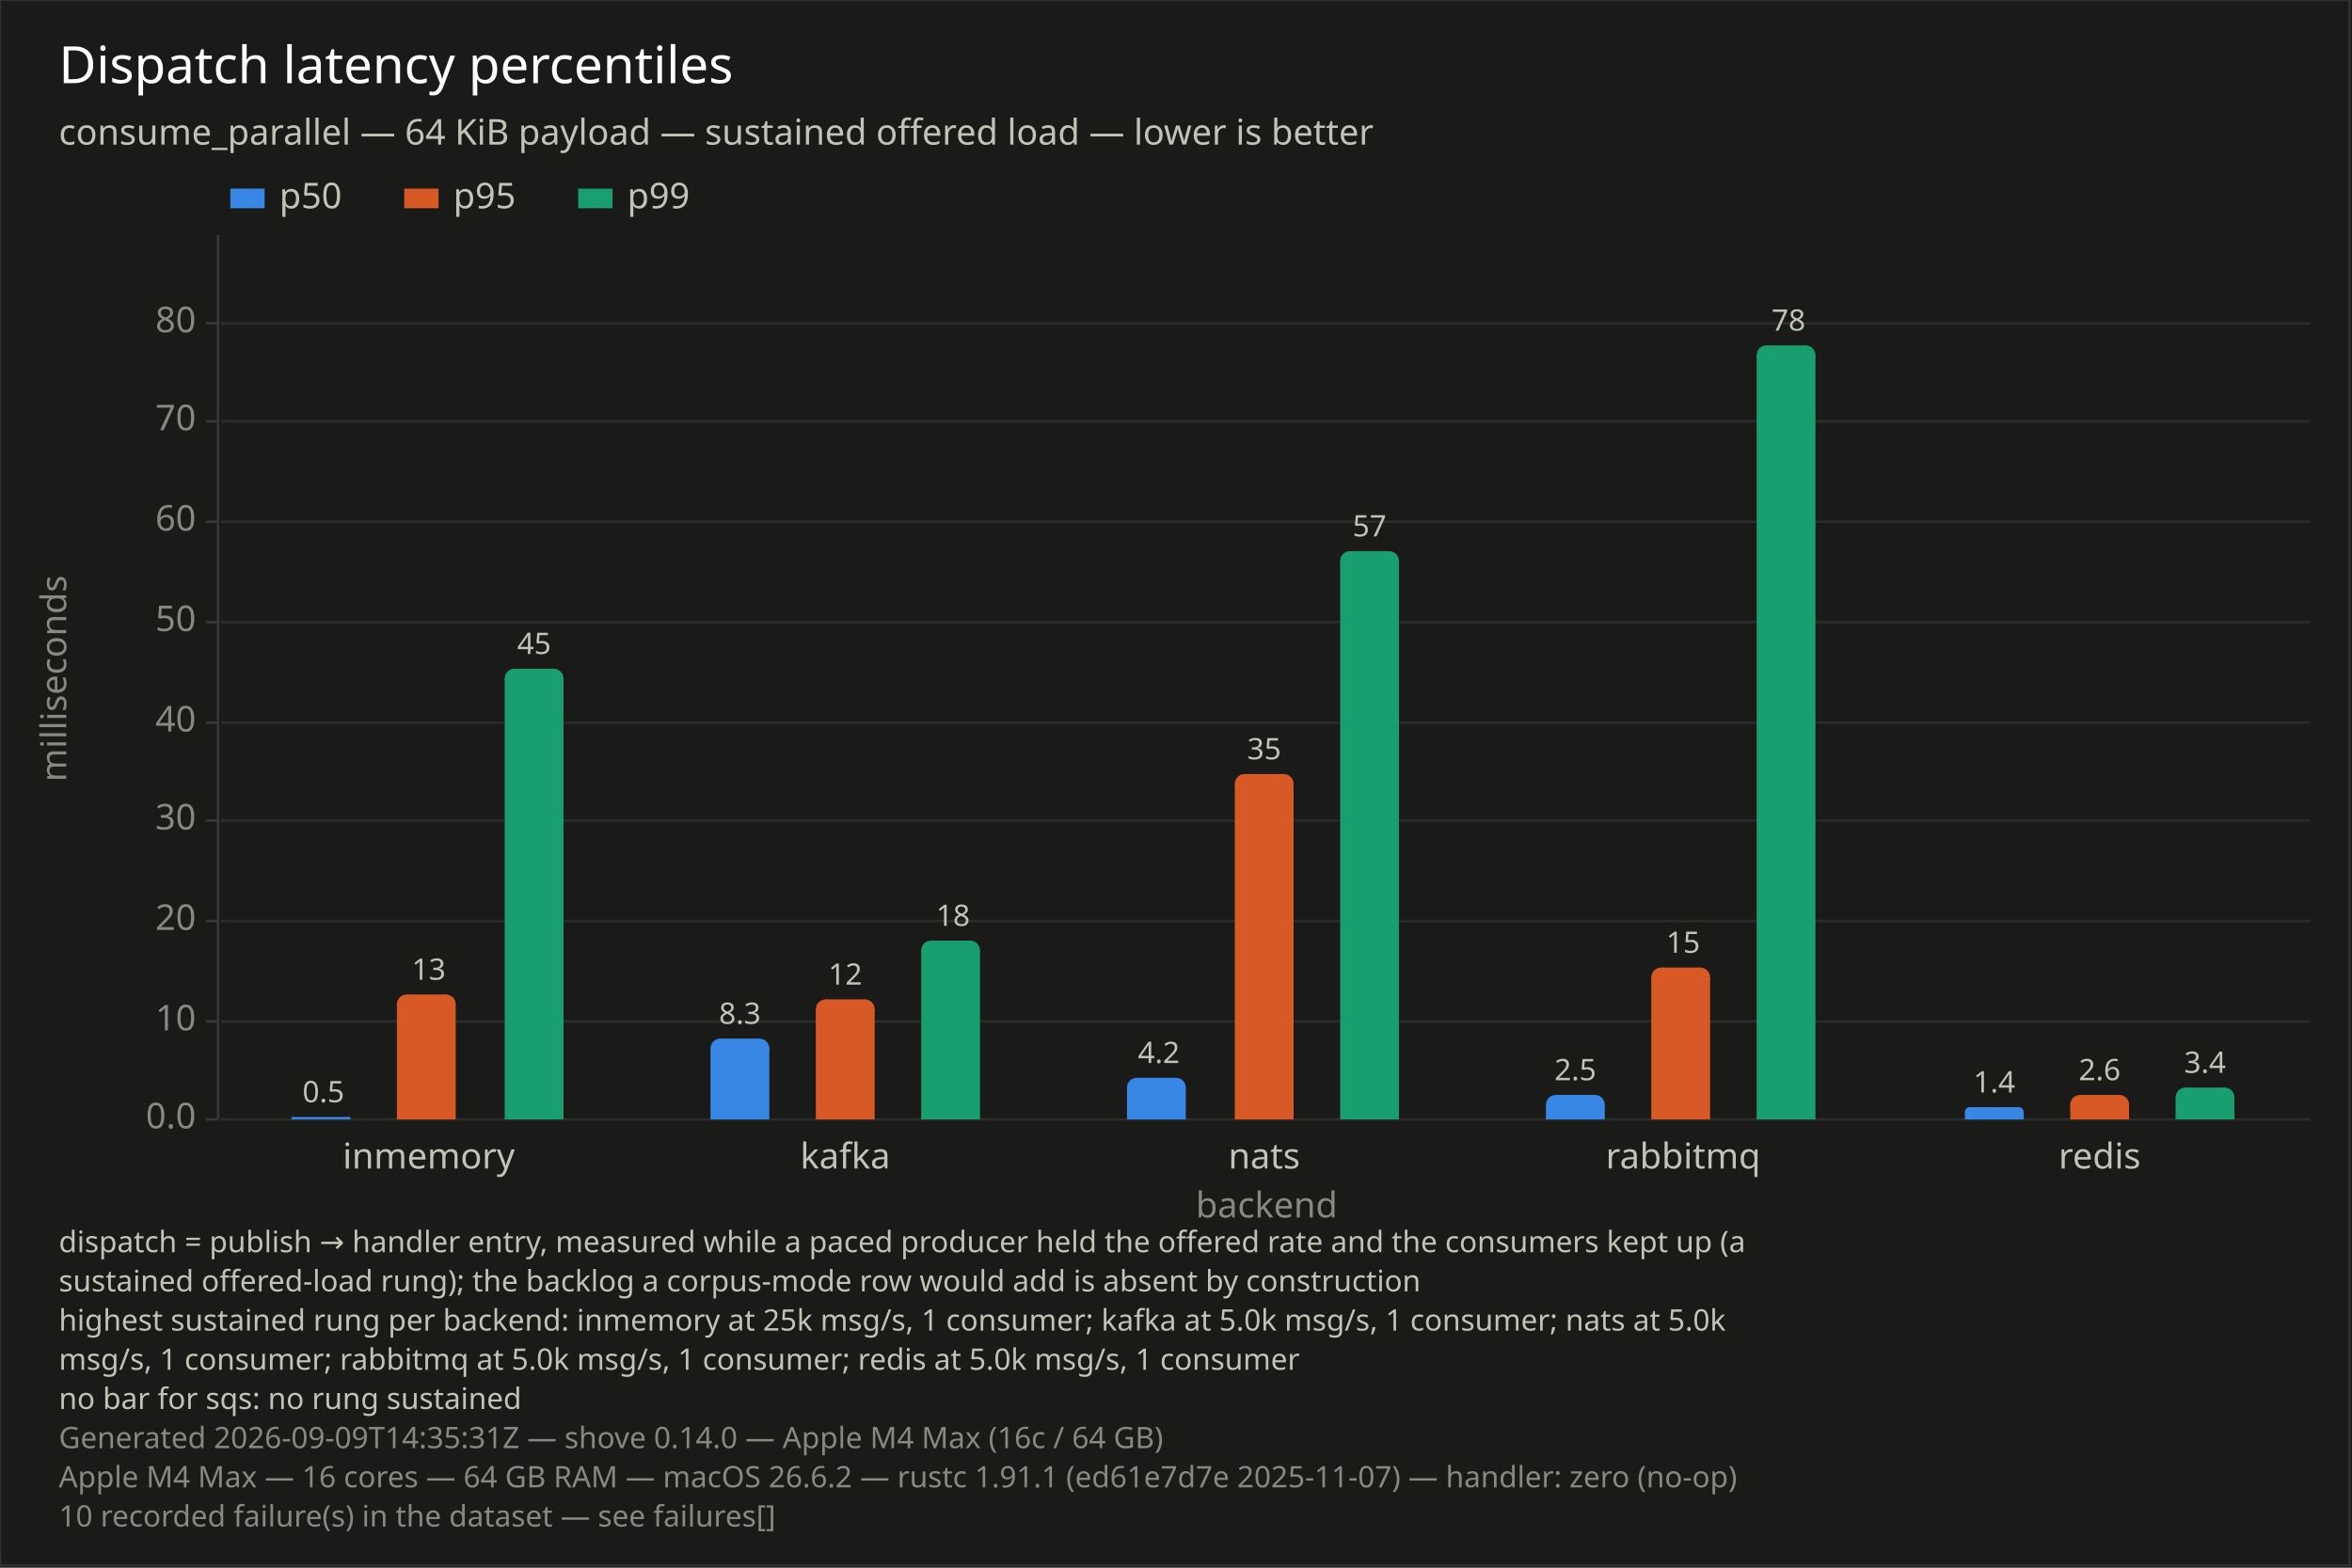
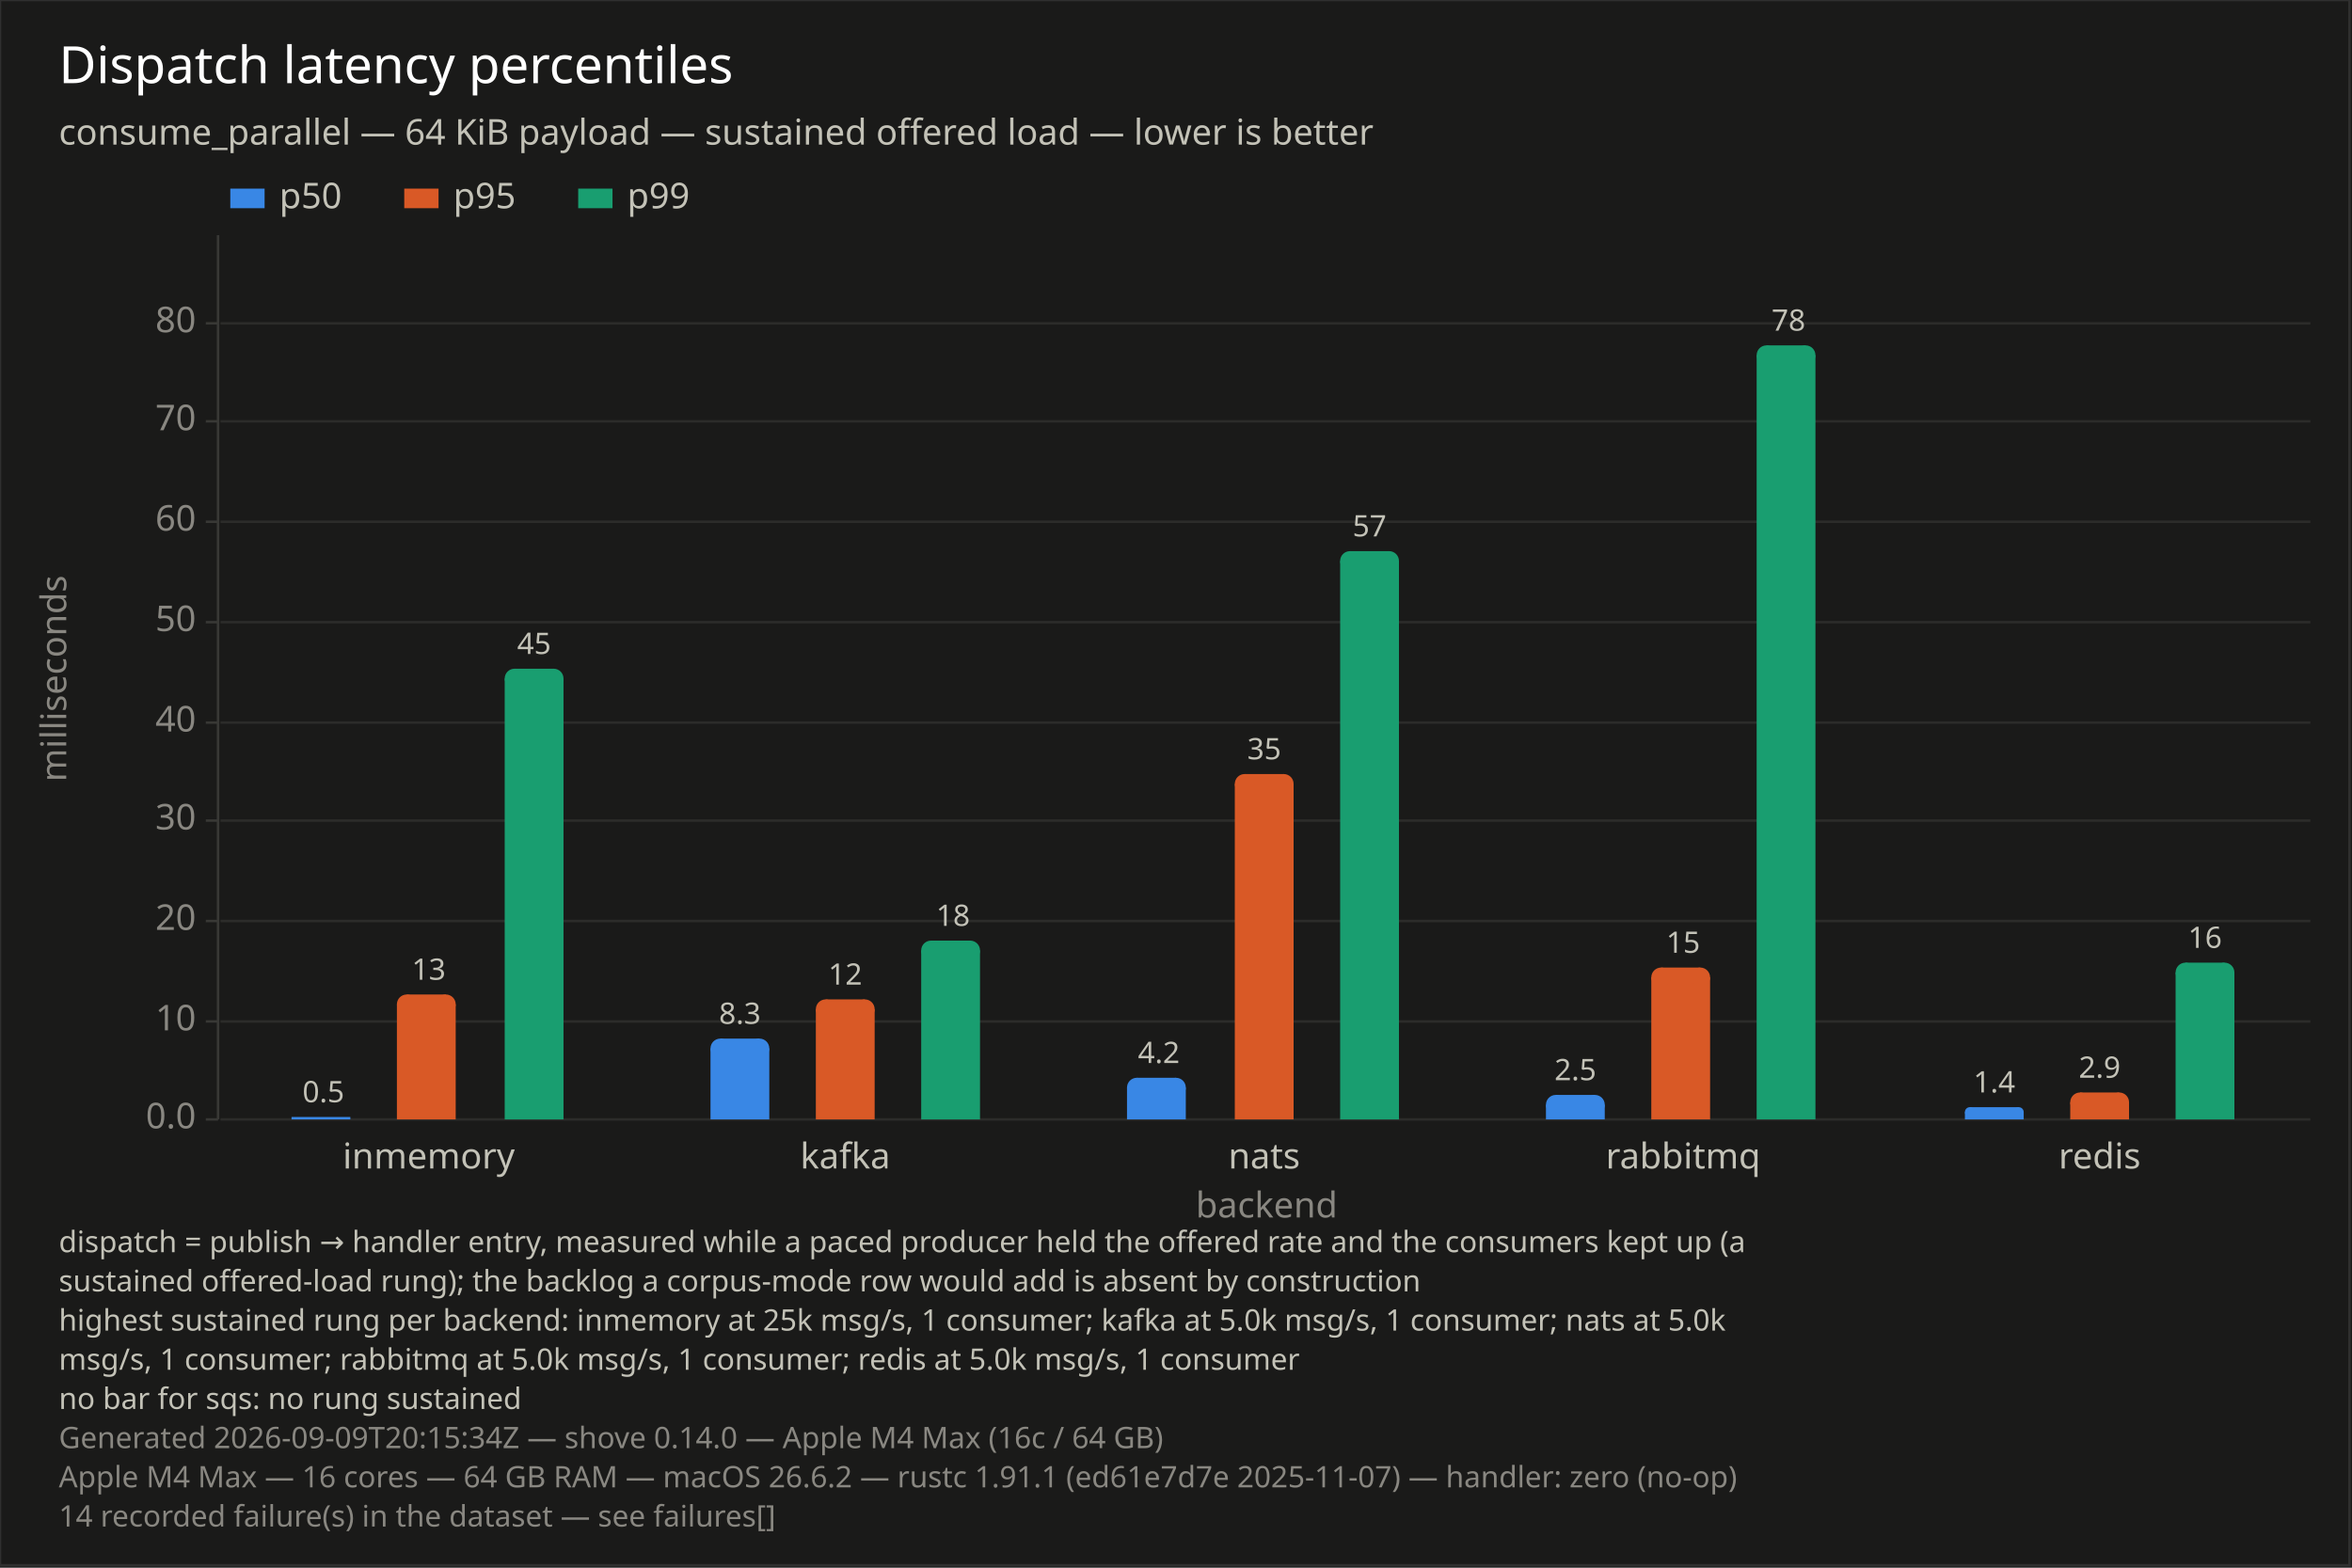
<svg xmlns="http://www.w3.org/2000/svg" width="960" height="640" viewBox="0 0 960 640">
  <rect x="0" y="0" width="960" height="640" opacity="1" fill="#1A1A19" stroke="none" />
  <rect x="0" y="0" width="959" height="639" opacity="0.1" fill="none" stroke="#FFFFFF" />
  <text x="24" y="18" dy="0.76em" text-anchor="start" font-family="sans-serif" font-size="20.968" opacity="1" fill="#FFFFFF">
Dispatch latency percentiles
</text>
  <text x="24" y="48" dy="0.76em" text-anchor="start" font-family="sans-serif" font-size="14.516" opacity="1" fill="#C3C2B7">
consume_parallel — 64 KiB payload — sustained offered load — lower is better
</text>
  <text x="24" y="502" dy="0.76em" text-anchor="start" font-family="sans-serif" font-size="12.097" opacity="1" fill="#C3C2B7">
dispatch = publish → handler entry, measured while a paced producer held the offered rate and the consumers kept up (a
</text>
  <text x="24" y="518" dy="0.76em" text-anchor="start" font-family="sans-serif" font-size="12.097" opacity="1" fill="#C3C2B7">
sustained offered-load rung); the backlog a corpus-mode row would add is absent by construction
</text>
  <text x="24" y="534" dy="0.76em" text-anchor="start" font-family="sans-serif" font-size="12.097" opacity="1" fill="#C3C2B7">
highest sustained rung per backend: inmemory at 25k msg/s, 1 consumer; kafka at 5.0k msg/s, 1 consumer; nats at 5.0k
</text>
  <text x="24" y="550" dy="0.76em" text-anchor="start" font-family="sans-serif" font-size="12.097" opacity="1" fill="#C3C2B7">
msg/s, 1 consumer; rabbitmq at 5.0k msg/s, 1 consumer; redis at 5.0k msg/s, 1 consumer
</text>
  <text x="24" y="566" dy="0.76em" text-anchor="start" font-family="sans-serif" font-size="12.097" opacity="1" fill="#C3C2B7">
no bar for sqs: no rung sustained
</text>
  <text x="24" y="582" dy="0.76em" text-anchor="start" font-family="sans-serif" font-size="12.097" opacity="1" fill="#898781">
- Generated 2026-09-09T14:35:31Z — shove 0.14.0 — Apple M4 Max (16c / 64 GB)
+ Generated 2026-09-09T20:15:34Z — shove 0.14.0 — Apple M4 Max (16c / 64 GB)
</text>
  <text x="24" y="598" dy="0.76em" text-anchor="start" font-family="sans-serif" font-size="12.097" opacity="1" fill="#898781">
Apple M4 Max — 16 cores — 64 GB RAM — macOS 26.6.2 — rustc 1.91.1 (ed61e7d7e 2025-11-07) — handler: zero (no-op)
</text>
  <text x="24" y="614" dy="0.76em" text-anchor="start" font-family="sans-serif" font-size="12.097" opacity="1" fill="#898781">
- 10 recorded failure(s) in the dataset — see failures[]
+ 14 recorded failure(s) in the dataset — see failures[]
</text>
  <text x="16" y="277" dy="0.76em" text-anchor="middle" font-family="sans-serif" font-size="14.516" opacity="1" fill="#898781" transform="rotate(270, 16, 277)">
milliseconds
</text>
  <line opacity="1" stroke="#2C2C2A" stroke-width="1" x1="90" y1="457" x2="943" y2="457" />
  <line opacity="1" stroke="#2C2C2A" stroke-width="1" x1="90" y1="417" x2="943" y2="417" />
  <line opacity="1" stroke="#2C2C2A" stroke-width="1" x1="90" y1="376" x2="943" y2="376" />
  <line opacity="1" stroke="#2C2C2A" stroke-width="1" x1="90" y1="335" x2="943" y2="335" />
  <line opacity="1" stroke="#2C2C2A" stroke-width="1" x1="90" y1="295" x2="943" y2="295" />
  <line opacity="1" stroke="#2C2C2A" stroke-width="1" x1="90" y1="254" x2="943" y2="254" />
  <line opacity="1" stroke="#2C2C2A" stroke-width="1" x1="90" y1="213" x2="943" y2="213" />
  <line opacity="1" stroke="#2C2C2A" stroke-width="1" x1="90" y1="172" x2="943" y2="172" />
  <line opacity="1" stroke="#2C2C2A" stroke-width="1" x1="90" y1="132" x2="943" y2="132" />
  <polyline fill="none" opacity="1" stroke="#383835" stroke-width="1" points="89,96 89,457 " />
  <text x="80" y="457" dy="0.5ex" text-anchor="end" font-family="sans-serif" font-size="14.516" opacity="1" fill="#898781">
0.0
</text>
  <polyline fill="none" opacity="1" stroke="#383835" stroke-width="1" points="84,457 89,457 " />
  <text x="80" y="417" dy="0.5ex" text-anchor="end" font-family="sans-serif" font-size="14.516" opacity="1" fill="#898781">
10
</text>
  <polyline fill="none" opacity="1" stroke="#383835" stroke-width="1" points="84,417 89,417 " />
  <text x="80" y="376" dy="0.5ex" text-anchor="end" font-family="sans-serif" font-size="14.516" opacity="1" fill="#898781">
20
</text>
  <polyline fill="none" opacity="1" stroke="#383835" stroke-width="1" points="84,376 89,376 " />
  <text x="80" y="335" dy="0.5ex" text-anchor="end" font-family="sans-serif" font-size="14.516" opacity="1" fill="#898781">
30
</text>
  <polyline fill="none" opacity="1" stroke="#383835" stroke-width="1" points="84,335 89,335 " />
  <text x="80" y="295" dy="0.5ex" text-anchor="end" font-family="sans-serif" font-size="14.516" opacity="1" fill="#898781">
40
</text>
  <polyline fill="none" opacity="1" stroke="#383835" stroke-width="1" points="84,295 89,295 " />
  <text x="80" y="254" dy="0.5ex" text-anchor="end" font-family="sans-serif" font-size="14.516" opacity="1" fill="#898781">
50
</text>
  <polyline fill="none" opacity="1" stroke="#383835" stroke-width="1" points="84,254 89,254 " />
  <text x="80" y="213" dy="0.5ex" text-anchor="end" font-family="sans-serif" font-size="14.516" opacity="1" fill="#898781">
60
</text>
  <polyline fill="none" opacity="1" stroke="#383835" stroke-width="1" points="84,213 89,213 " />
  <text x="80" y="172" dy="0.5ex" text-anchor="end" font-family="sans-serif" font-size="14.516" opacity="1" fill="#898781">
70
</text>
  <polyline fill="none" opacity="1" stroke="#383835" stroke-width="1" points="84,172 89,172 " />
  <text x="80" y="132" dy="0.5ex" text-anchor="end" font-family="sans-serif" font-size="14.516" opacity="1" fill="#898781">
80
</text>
  <polyline fill="none" opacity="1" stroke="#383835" stroke-width="1" points="84,132 89,132 " />
  <rect x="119" y="456" width="24" height="1" opacity="1" fill="#3987E5" stroke="none" />
  <text x="132" y="453" dy="-0.5ex" text-anchor="middle" font-family="sans-serif" font-size="12.097" opacity="1" fill="#C3C2B7">
0.5
</text>
  <rect x="162" y="410" width="24" height="47" opacity="1" fill="#D95926" stroke="none" />
  <rect x="166" y="406" width="16" height="5" opacity="1" fill="#D95926" stroke="none" />
  <circle cx="166" cy="410" r="4" opacity="1" fill="#D95926" stroke="none" stroke-width="0" />
  <circle cx="182" cy="410" r="4" opacity="1" fill="#D95926" stroke="none" stroke-width="0" />
  <text x="175" y="403" dy="-0.5ex" text-anchor="middle" font-family="sans-serif" font-size="12.097" opacity="1" fill="#C3C2B7">
13
</text>
  <rect x="206" y="277" width="24" height="180" opacity="1" fill="#199E70" stroke="none" />
  <rect x="210" y="273" width="16" height="5" opacity="1" fill="#199E70" stroke="none" />
  <circle cx="210" cy="277" r="4" opacity="1" fill="#199E70" stroke="none" stroke-width="0" />
  <circle cx="226" cy="277" r="4" opacity="1" fill="#199E70" stroke="none" stroke-width="0" />
  <text x="218" y="270" dy="-0.5ex" text-anchor="middle" font-family="sans-serif" font-size="12.097" opacity="1" fill="#C3C2B7">
45
</text>
  <rect x="290" y="428" width="24" height="29" opacity="1" fill="#3987E5" stroke="none" />
  <rect x="294" y="424" width="16" height="5" opacity="1" fill="#3987E5" stroke="none" />
  <circle cx="294" cy="428" r="4" opacity="1" fill="#3987E5" stroke="none" stroke-width="0" />
  <circle cx="310" cy="428" r="4" opacity="1" fill="#3987E5" stroke="none" stroke-width="0" />
  <text x="302" y="421" dy="-0.5ex" text-anchor="middle" font-family="sans-serif" font-size="12.097" opacity="1" fill="#C3C2B7">
8.3
</text>
  <rect x="333" y="412" width="24" height="45" opacity="1" fill="#D95926" stroke="none" />
  <rect x="337" y="408" width="16" height="5" opacity="1" fill="#D95926" stroke="none" />
  <circle cx="337" cy="412" r="4" opacity="1" fill="#D95926" stroke="none" stroke-width="0" />
  <circle cx="353" cy="412" r="4" opacity="1" fill="#D95926" stroke="none" stroke-width="0" />
  <text x="345" y="405" dy="-0.5ex" text-anchor="middle" font-family="sans-serif" font-size="12.097" opacity="1" fill="#C3C2B7">
12
</text>
  <rect x="376" y="388" width="24" height="69" opacity="1" fill="#199E70" stroke="none" />
  <rect x="380" y="384" width="16" height="5" opacity="1" fill="#199E70" stroke="none" />
  <circle cx="380" cy="388" r="4" opacity="1" fill="#199E70" stroke="none" stroke-width="0" />
  <circle cx="396" cy="388" r="4" opacity="1" fill="#199E70" stroke="none" stroke-width="0" />
  <text x="389" y="381" dy="-0.5ex" text-anchor="middle" font-family="sans-serif" font-size="12.097" opacity="1" fill="#C3C2B7">
18
</text>
  <rect x="460" y="444" width="24" height="13" opacity="1" fill="#3987E5" stroke="none" />
  <rect x="464" y="440" width="16" height="5" opacity="1" fill="#3987E5" stroke="none" />
  <circle cx="464" cy="444" r="4" opacity="1" fill="#3987E5" stroke="none" stroke-width="0" />
  <circle cx="480" cy="444" r="4" opacity="1" fill="#3987E5" stroke="none" stroke-width="0" />
  <text x="473" y="437" dy="-0.5ex" text-anchor="middle" font-family="sans-serif" font-size="12.097" opacity="1" fill="#C3C2B7">
4.2
</text>
  <rect x="504" y="320" width="24" height="137" opacity="1" fill="#D95926" stroke="none" />
  <rect x="508" y="316" width="16" height="5" opacity="1" fill="#D95926" stroke="none" />
  <circle cx="508" cy="320" r="4" opacity="1" fill="#D95926" stroke="none" stroke-width="0" />
  <circle cx="524" cy="320" r="4" opacity="1" fill="#D95926" stroke="none" stroke-width="0" />
  <text x="516" y="313" dy="-0.5ex" text-anchor="middle" font-family="sans-serif" font-size="12.097" opacity="1" fill="#C3C2B7">
35
</text>
  <rect x="547" y="229" width="24" height="228" opacity="1" fill="#199E70" stroke="none" />
  <rect x="551" y="225" width="16" height="5" opacity="1" fill="#199E70" stroke="none" />
  <circle cx="551" cy="229" r="4" opacity="1" fill="#199E70" stroke="none" stroke-width="0" />
  <circle cx="567" cy="229" r="4" opacity="1" fill="#199E70" stroke="none" stroke-width="0" />
  <text x="559" y="222" dy="-0.5ex" text-anchor="middle" font-family="sans-serif" font-size="12.097" opacity="1" fill="#C3C2B7">
57
</text>
  <rect x="631" y="451" width="24" height="6" opacity="1" fill="#3987E5" stroke="none" />
  <rect x="635" y="447" width="16" height="5" opacity="1" fill="#3987E5" stroke="none" />
  <circle cx="635" cy="451" r="4" opacity="1" fill="#3987E5" stroke="none" stroke-width="0" />
  <circle cx="651" cy="451" r="4" opacity="1" fill="#3987E5" stroke="none" stroke-width="0" />
  <text x="643" y="444" dy="-0.5ex" text-anchor="middle" font-family="sans-serif" font-size="12.097" opacity="1" fill="#C3C2B7">
2.5
</text>
  <rect x="674" y="399" width="24" height="58" opacity="1" fill="#D95926" stroke="none" />
  <rect x="678" y="395" width="16" height="5" opacity="1" fill="#D95926" stroke="none" />
  <circle cx="678" cy="399" r="4" opacity="1" fill="#D95926" stroke="none" stroke-width="0" />
  <circle cx="694" cy="399" r="4" opacity="1" fill="#D95926" stroke="none" stroke-width="0" />
  <text x="687" y="392" dy="-0.5ex" text-anchor="middle" font-family="sans-serif" font-size="12.097" opacity="1" fill="#C3C2B7">
15
</text>
  <rect x="717" y="145" width="24" height="312" opacity="1" fill="#199E70" stroke="none" />
  <rect x="721" y="141" width="16" height="5" opacity="1" fill="#199E70" stroke="none" />
  <circle cx="721" cy="145" r="4" opacity="1" fill="#199E70" stroke="none" stroke-width="0" />
  <circle cx="737" cy="145" r="4" opacity="1" fill="#199E70" stroke="none" stroke-width="0" />
  <text x="730" y="138" dy="-0.5ex" text-anchor="middle" font-family="sans-serif" font-size="12.097" opacity="1" fill="#C3C2B7">
78
</text>
  <rect x="802" y="454" width="24" height="3" opacity="1" fill="#3987E5" stroke="none" />
  <rect x="804" y="452" width="20" height="3" opacity="1" fill="#3987E5" stroke="none" />
  <circle cx="804" cy="454" r="2" opacity="1" fill="#3987E5" stroke="none" stroke-width="0" />
  <circle cx="824" cy="454" r="2" opacity="1" fill="#3987E5" stroke="none" stroke-width="0" />
  <text x="814" y="449" dy="-0.5ex" text-anchor="middle" font-family="sans-serif" font-size="12.097" opacity="1" fill="#C3C2B7">
1.4
</text>
-   <rect x="845" y="451" width="24" height="6" opacity="1" fill="#D95926" stroke="none" />
-   <rect x="849" y="447" width="16" height="5" opacity="1" fill="#D95926" stroke="none" />
-   <circle cx="849" cy="451" r="4" opacity="1" fill="#D95926" stroke="none" stroke-width="0" />
-   <circle cx="865" cy="451" r="4" opacity="1" fill="#D95926" stroke="none" stroke-width="0" />
-   <text x="857" y="444" dy="-0.5ex" text-anchor="middle" font-family="sans-serif" font-size="12.097" opacity="1" fill="#C3C2B7">
- 2.6
- </text>
-   <rect x="888" y="448" width="24" height="9" opacity="1" fill="#199E70" stroke="none" />
-   <rect x="892" y="444" width="16" height="5" opacity="1" fill="#199E70" stroke="none" />
-   <circle cx="892" cy="448" r="4" opacity="1" fill="#199E70" stroke="none" stroke-width="0" />
-   <circle cx="908" cy="448" r="4" opacity="1" fill="#199E70" stroke="none" stroke-width="0" />
-   <text x="900" y="441" dy="-0.5ex" text-anchor="middle" font-family="sans-serif" font-size="12.097" opacity="1" fill="#C3C2B7">
- 3.4
+   <rect x="845" y="450" width="24" height="7" opacity="1" fill="#D95926" stroke="none" />
+   <rect x="849" y="446" width="16" height="5" opacity="1" fill="#D95926" stroke="none" />
+   <circle cx="849" cy="450" r="4" opacity="1" fill="#D95926" stroke="none" stroke-width="0" />
+   <circle cx="865" cy="450" r="4" opacity="1" fill="#D95926" stroke="none" stroke-width="0" />
+   <text x="857" y="443" dy="-0.5ex" text-anchor="middle" font-family="sans-serif" font-size="12.097" opacity="1" fill="#C3C2B7">
+ 2.9
+ </text>
+   <rect x="888" y="397" width="24" height="60" opacity="1" fill="#199E70" stroke="none" />
+   <rect x="892" y="393" width="16" height="5" opacity="1" fill="#199E70" stroke="none" />
+   <circle cx="892" cy="397" r="4" opacity="1" fill="#199E70" stroke="none" stroke-width="0" />
+   <circle cx="908" cy="397" r="4" opacity="1" fill="#199E70" stroke="none" stroke-width="0" />
+   <text x="900" y="390" dy="-0.5ex" text-anchor="middle" font-family="sans-serif" font-size="12.097" opacity="1" fill="#C3C2B7">
+ 16
</text>
  <text x="175" y="466" dy="0.76em" text-anchor="middle" font-family="sans-serif" font-size="14.516" opacity="1" fill="#C3C2B7">
inmemory
</text>
  <text x="345" y="466" dy="0.76em" text-anchor="middle" font-family="sans-serif" font-size="14.516" opacity="1" fill="#C3C2B7">
kafka
</text>
  <text x="516" y="466" dy="0.76em" text-anchor="middle" font-family="sans-serif" font-size="14.516" opacity="1" fill="#C3C2B7">
nats
</text>
  <text x="687" y="466" dy="0.76em" text-anchor="middle" font-family="sans-serif" font-size="14.516" opacity="1" fill="#C3C2B7">
rabbitmq
</text>
  <text x="857" y="466" dy="0.76em" text-anchor="middle" font-family="sans-serif" font-size="14.516" opacity="1" fill="#C3C2B7">
redis
</text>
  <text x="517" y="486" dy="0.76em" text-anchor="middle" font-family="sans-serif" font-size="14.516" opacity="1" fill="#898781">
backend
</text>
  <rect x="94" y="77" width="14" height="8" opacity="1" fill="#3987E5" stroke="none" />
  <text x="114" y="74" dy="0.76em" text-anchor="start" font-family="sans-serif" font-size="14.516" opacity="1" fill="#C3C2B7">
p50
</text>
  <rect x="165" y="77" width="14" height="8" opacity="1" fill="#D95926" stroke="none" />
  <text x="185" y="74" dy="0.76em" text-anchor="start" font-family="sans-serif" font-size="14.516" opacity="1" fill="#C3C2B7">
p95
</text>
  <rect x="236" y="77" width="14" height="8" opacity="1" fill="#199E70" stroke="none" />
  <text x="256" y="74" dy="0.76em" text-anchor="start" font-family="sans-serif" font-size="14.516" opacity="1" fill="#C3C2B7">
p99
</text>
</svg>
